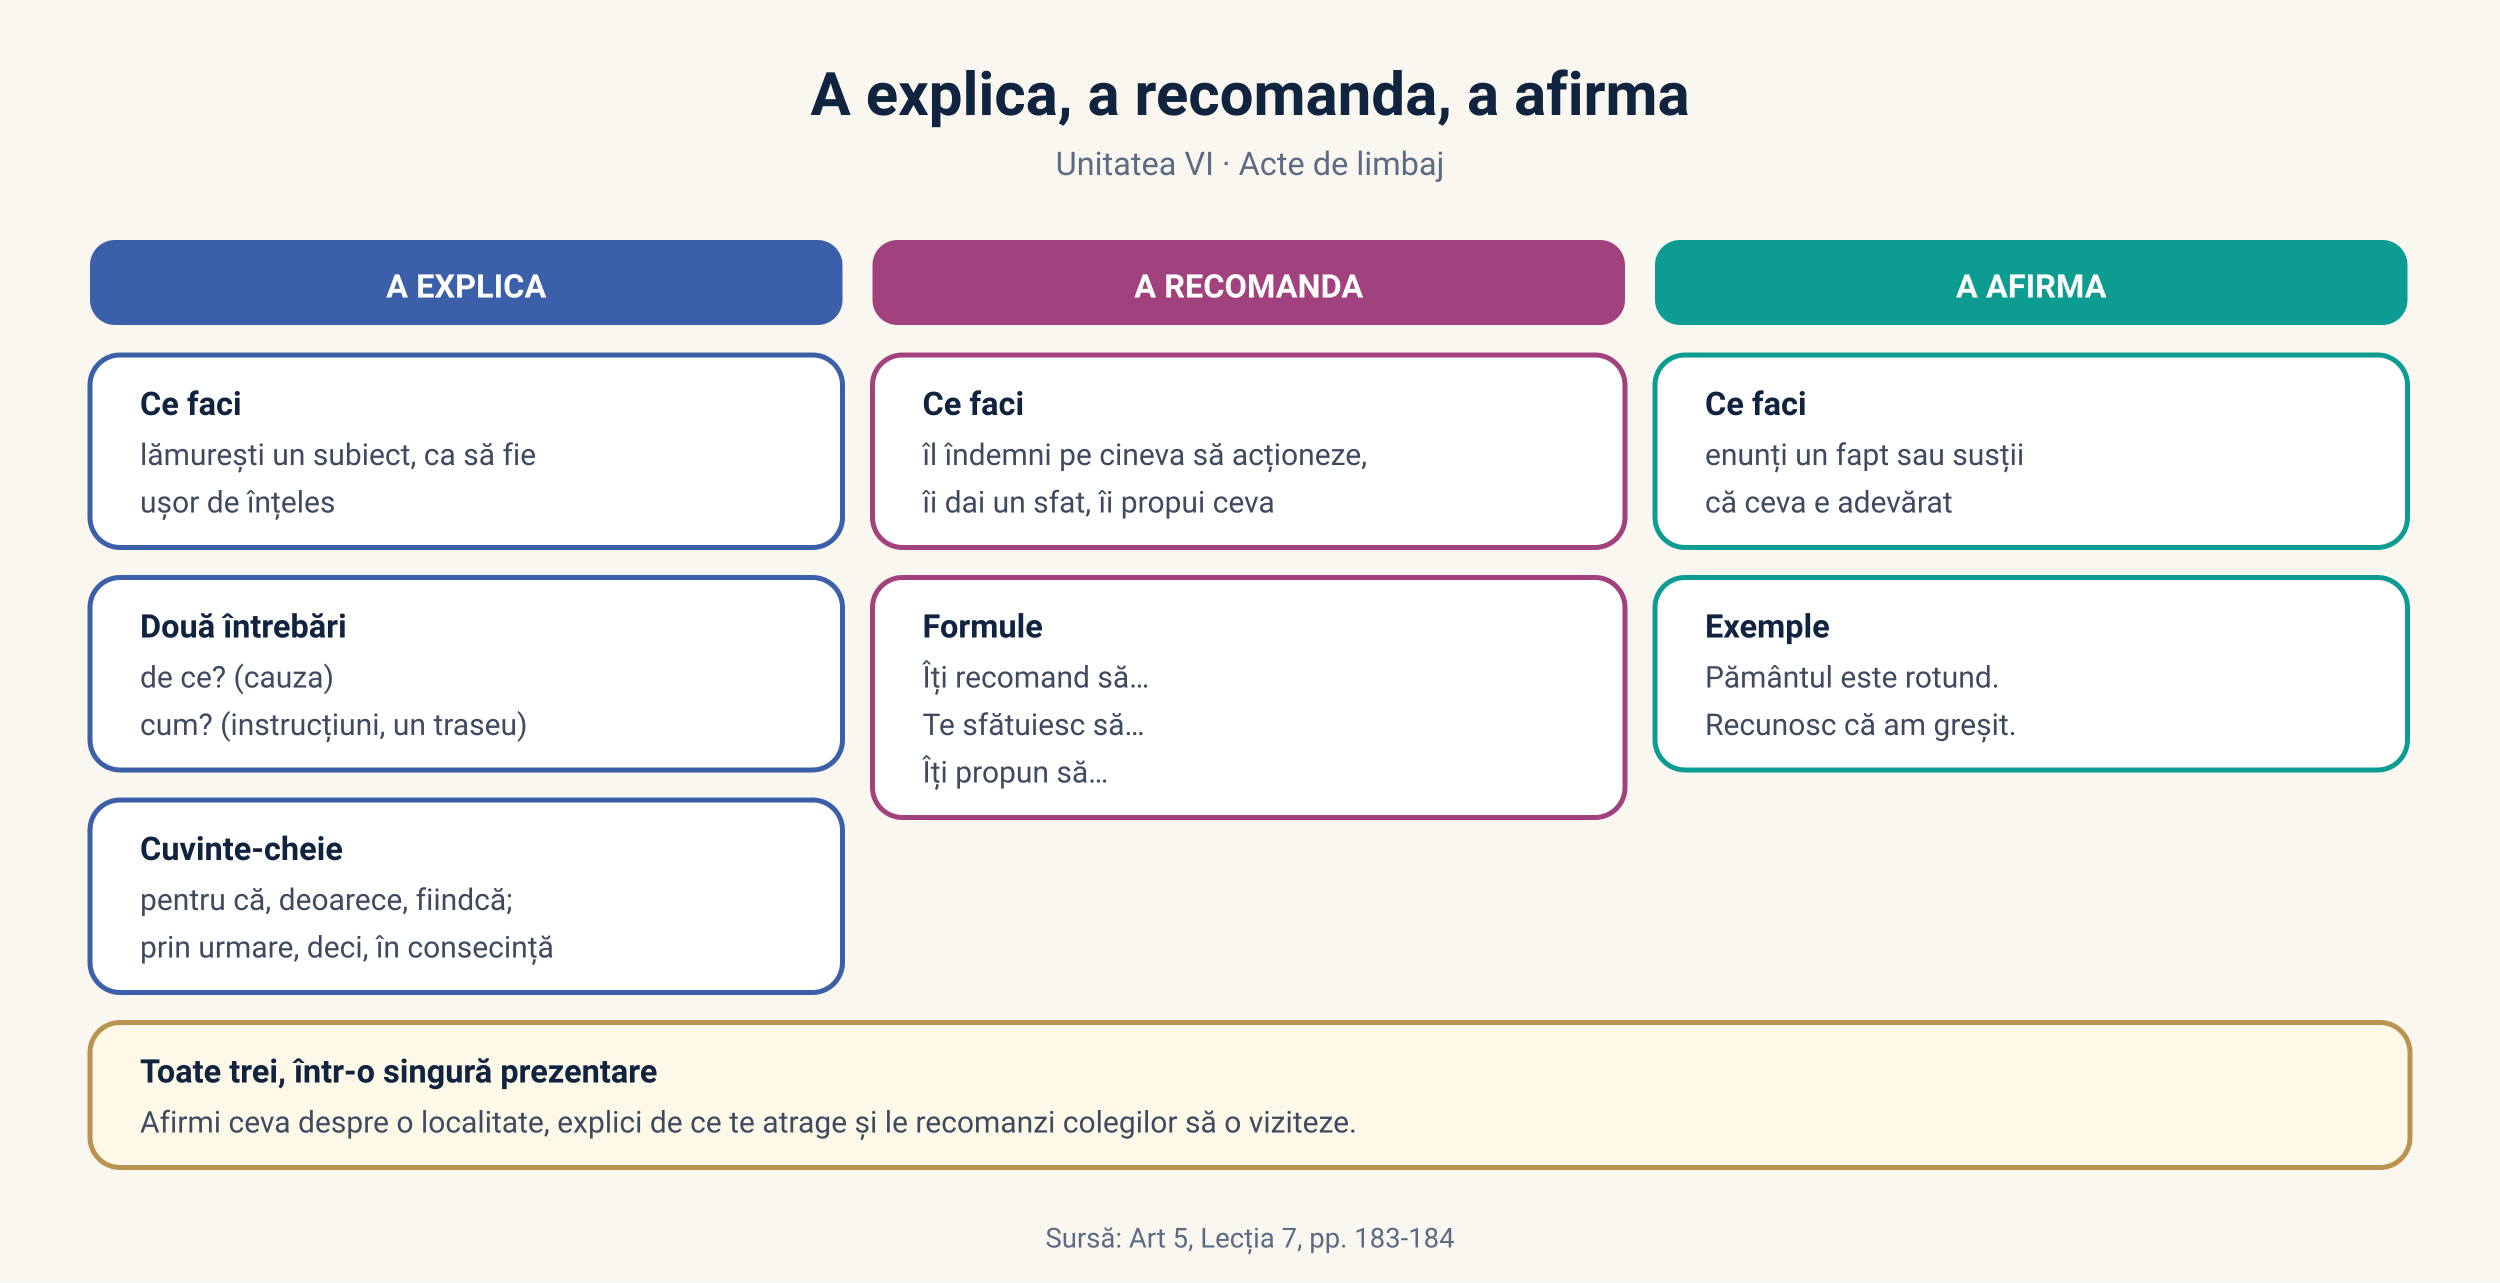
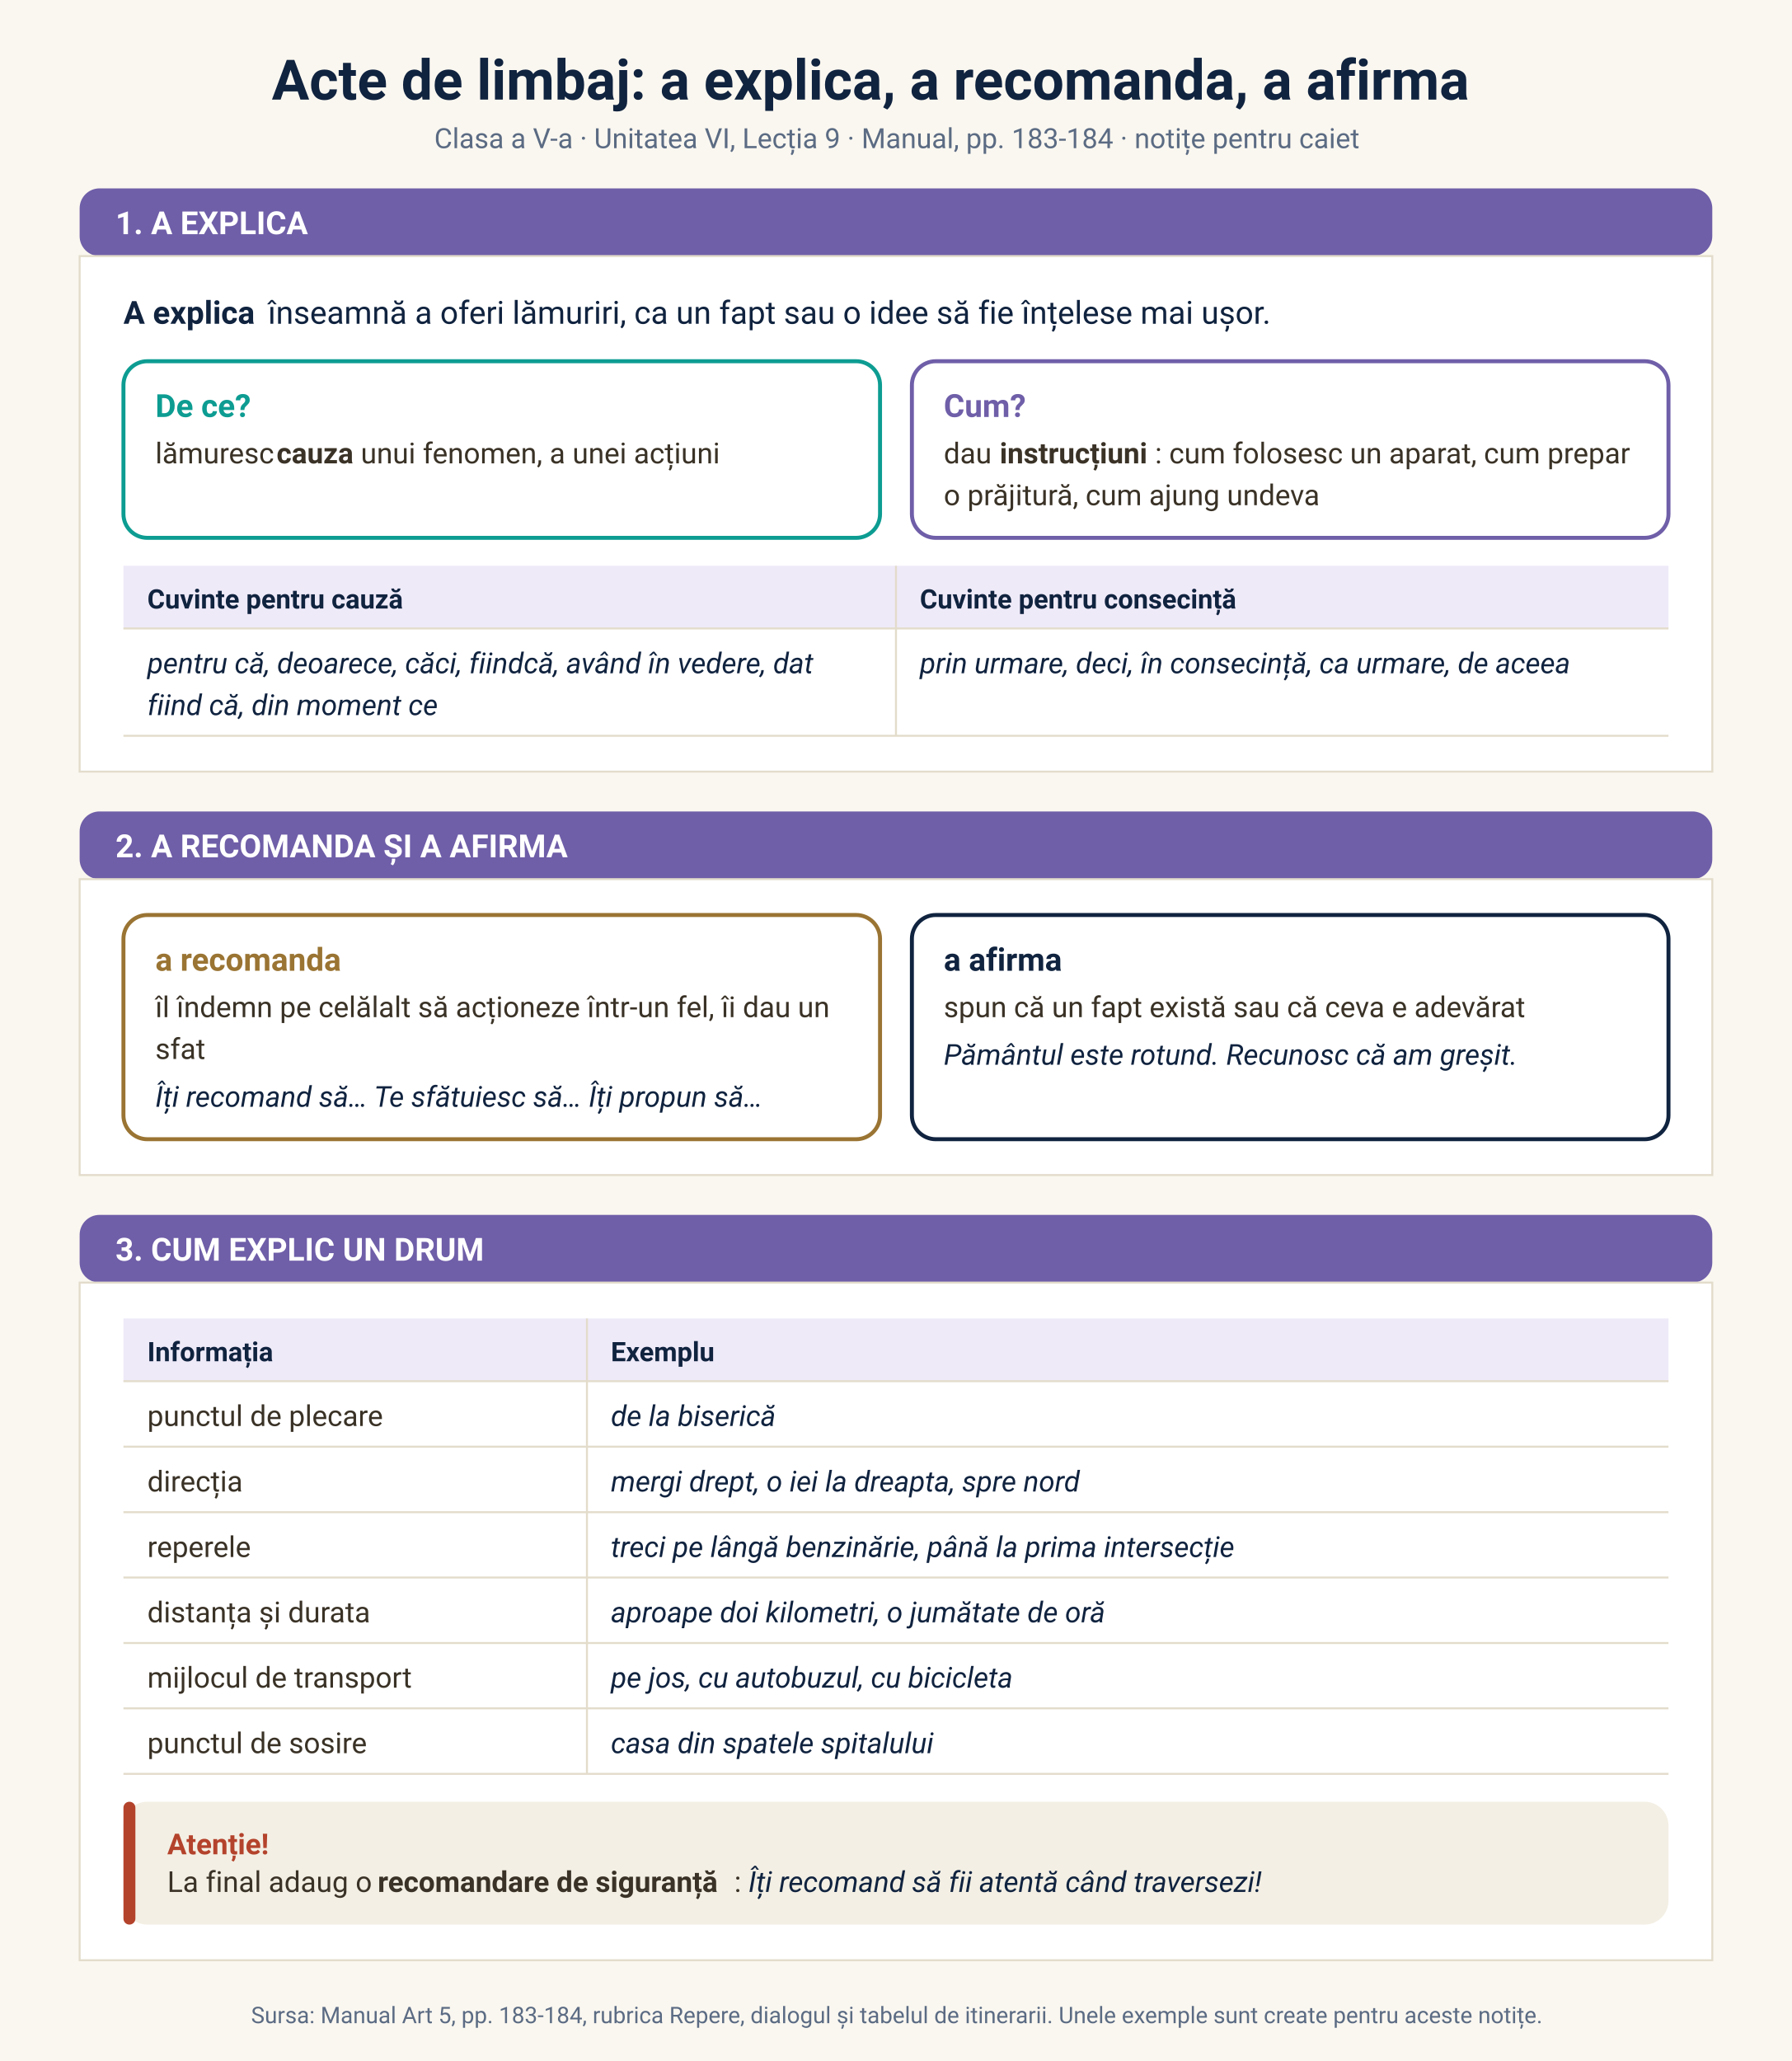
- <svg xmlns="http://www.w3.org/2000/svg" viewBox="0 0 1000 513" font-family="'Segoe UI', 'Plus Jakarta Sans', -apple-system, Roboto, sans-serif">
-   <rect width="1000" height="513" fill="#faf7f0" />
-   <text x="500" y="46" text-anchor="middle" font-size="24" font-weight="700" fill="#10233f">A explica, a recomanda, a afirma</text>
-   <text x="500" y="70" text-anchor="middle" font-size="13" fill="#5b6b83">Unitatea VI · Acte de limbaj</text>
-   <rect x="36" y="96" width="301" height="34" rx="10" fill="#3b5fa8" />
-   <text x="186.5" y="119" text-anchor="middle" font-size="13" font-weight="700" fill="#ffffff">A EXPLICA</text>
-   <rect x="36" y="142" width="301" height="77" rx="12" fill="#ffffff" stroke="#3b5fa8" stroke-width="2" />
-   <text x="56" y="166" font-size="13" font-weight="700" fill="#10233f">Ce faci</text>
-   <text x="56" y="186" font-size="12" fill="#3d4a5f">lămurești un subiect, ca să fie</text>
-   <text x="56" y="205" font-size="12" fill="#3d4a5f">ușor de înțeles</text>
-   <rect x="36" y="231" width="301" height="77" rx="12" fill="#ffffff" stroke="#3b5fa8" stroke-width="2" />
-   <text x="56" y="255" font-size="13" font-weight="700" fill="#10233f">Două întrebări</text>
-   <text x="56" y="275" font-size="12" fill="#3d4a5f">de ce? (cauza)</text>
-   <text x="56" y="294" font-size="12" fill="#3d4a5f">cum? (instrucțiuni, un traseu)</text>
-   <rect x="36" y="320" width="301" height="77" rx="12" fill="#ffffff" stroke="#3b5fa8" stroke-width="2" />
-   <text x="56" y="344" font-size="13" font-weight="700" fill="#10233f">Cuvinte-cheie</text>
-   <text x="56" y="364" font-size="12" fill="#3d4a5f">pentru că, deoarece, fiindcă;</text>
-   <text x="56" y="383" font-size="12" fill="#3d4a5f">prin urmare, deci, în consecință</text>
-   <rect x="349" y="96" width="301" height="34" rx="10" fill="#a1417e" />
-   <text x="499.5" y="119" text-anchor="middle" font-size="13" font-weight="700" fill="#ffffff">A RECOMANDA</text>
-   <rect x="349" y="142" width="301" height="77" rx="12" fill="#ffffff" stroke="#a1417e" stroke-width="2" />
-   <text x="369" y="166" font-size="13" font-weight="700" fill="#10233f">Ce faci</text>
-   <text x="369" y="186" font-size="12" fill="#3d4a5f">îl îndemni pe cineva să acționeze,</text>
-   <text x="369" y="205" font-size="12" fill="#3d4a5f">îi dai un sfat, îi propui ceva</text>
-   <rect x="349" y="231" width="301" height="96" rx="12" fill="#ffffff" stroke="#a1417e" stroke-width="2" />
-   <text x="369" y="255" font-size="13" font-weight="700" fill="#10233f">Formule</text>
-   <text x="369" y="275" font-size="12" fill="#3d4a5f">Îți recomand să…</text>
-   <text x="369" y="294" font-size="12" fill="#3d4a5f">Te sfătuiesc să…</text>
-   <text x="369" y="313" font-size="12" fill="#3d4a5f">Îți propun să…</text>
-   <rect x="662" y="96" width="301" height="34" rx="10" fill="#0d9c92" />
-   <text x="812.5" y="119" text-anchor="middle" font-size="13" font-weight="700" fill="#ffffff">A AFIRMA</text>
-   <rect x="662" y="142" width="301" height="77" rx="12" fill="#ffffff" stroke="#0d9c92" stroke-width="2" />
-   <text x="682" y="166" font-size="13" font-weight="700" fill="#10233f">Ce faci</text>
-   <text x="682" y="186" font-size="12" fill="#3d4a5f">enunți un fapt sau susții</text>
-   <text x="682" y="205" font-size="12" fill="#3d4a5f">că ceva e adevărat</text>
-   <rect x="662" y="231" width="301" height="77" rx="12" fill="#ffffff" stroke="#0d9c92" stroke-width="2" />
-   <text x="682" y="255" font-size="13" font-weight="700" fill="#10233f">Exemple</text>
-   <text x="682" y="275" font-size="12" fill="#3d4a5f">Pământul este rotund.</text>
-   <text x="682" y="294" font-size="12" fill="#3d4a5f">Recunosc că am greșit.</text>
-   <rect x="36" y="409" width="928" height="58" rx="12" fill="#fef8e9" stroke="#b8944f" stroke-width="2" />
-   <text x="56" y="433" font-size="13" font-weight="700" fill="#10233f">Toate trei, într-o singură prezentare</text>
-   <text x="56" y="453" font-size="12" fill="#3d4a5f">Afirmi ceva despre o localitate, explici de ce te atrage și le recomanzi colegilor să o viziteze.</text>
-   <text x="500" y="499" text-anchor="middle" font-size="11" fill="#5b6b83">Sursă: Art 5, Lecția 7, pp. 183-184</text>
+ <svg xmlns="http://www.w3.org/2000/svg" viewBox="0 0 900 1035" font-family="'Segoe UI', 'Plus Jakarta Sans', -apple-system, Roboto, sans-serif">
+   <rect width="900" height="1035" fill="#faf7f0" />
+   <text x="136.5" y="50.0" font-size="28" fill="#10233f" font-weight="700" textLength="629.2" lengthAdjust="spacing">Acte de limbaj: a explica, a recomanda, a afirma</text>
+   <text x="218.1" y="74.4" font-size="14" fill="#5b6b83" textLength="463.8" lengthAdjust="spacing">Clasa a V-a · Unitatea VI, Lecția 9 · Manual, pp. 183-184 · notițe pentru caiet</text>
+   <rect x="40" y="94.6" width="820" height="34" rx="10" fill="#6f5ea8" />
+   <text x="58" y="117.6" font-size="16" font-weight="700" fill="#ffffff">1. A EXPLICA</text>
+   <rect x="40" y="128.6" width="820" height="258.9" fill="#ffffff" stroke="#e3dccb" />
+   <text x="62.0" y="162.6" font-size="16" fill="#10233f" font-weight="700" textLength="68.3" lengthAdjust="spacing">A explica</text>
+   <text x="134.6" y="162.6" font-size="16" fill="#10233f" textLength="496.5" lengthAdjust="spacing">înseamnă a oferi lămuriri, ca un fapt sau o idee să fie înțelese mai ușor.</text>
+   <rect x="62.0" y="181.4" width="380.0" height="88.7" rx="12" fill="#ffffff" stroke="#0d9c92" stroke-width="2" />
+   <text x="78.0" y="209.4" font-size="16" fill="#0d9c92" font-weight="700" textLength="48.3" lengthAdjust="spacing">De ce?</text>
+   <text x="78.0" y="232.7" font-size="14.5" fill="#3a3226" textLength="57.0" lengthAdjust="spacing">lămuresc</text>
+   <text x="138.9" y="232.7" font-size="14.5" fill="#3a3226" font-weight="700" textLength="38.4" lengthAdjust="spacing">cauza</text>
+   <text x="181.2" y="232.7" font-size="14.5" fill="#3a3226" textLength="181.7" lengthAdjust="spacing">unui fenomen, a unei acțiuni</text>
+   <rect x="458.0" y="181.4" width="380.0" height="88.7" rx="12" fill="#ffffff" stroke="#6f5ea8" stroke-width="2" />
+   <text x="474.0" y="209.4" font-size="16" fill="#6f5ea8" font-weight="700" textLength="41.4" lengthAdjust="spacing">Cum?</text>
+   <text x="474.0" y="232.7" font-size="14.5" fill="#3a3226" textLength="24.2" lengthAdjust="spacing">dau</text>
+   <text x="502.1" y="232.7" font-size="14.5" fill="#3a3226" font-weight="700" textLength="78.0" lengthAdjust="spacing">instrucțiuni</text>
+   <text x="580.1" y="232.7" font-size="14.5" fill="#3a3226" textLength="235.6" lengthAdjust="spacing">: cum folosesc un aparat, cum prepar</text>
+   <text x="474.0" y="253.7" font-size="14.5" fill="#3a3226" textLength="191.4" lengthAdjust="spacing">o prăjitură, cum ajung undeva</text>
+   <rect x="62.0" y="284.1" width="776.0" height="31.6" fill="#efeaf8" />
+   <text x="74.0" y="305.6" font-size="13.5" fill="#10233f" font-weight="700" textLength="134.6" lengthAdjust="spacing">Cuvinte pentru cauză</text>
+   <text x="462.0" y="305.6" font-size="13.5" fill="#10233f" font-weight="700" textLength="166.1" lengthAdjust="spacing">Cuvinte pentru consecință</text>
+   <line x1="62.0" y1="315.6" x2="838.0" y2="315.6" stroke="#e3dccb" />
+   <text x="74.0" y="338.1" font-size="14.5" fill="#10233f" font-style="italic" textLength="337.1" lengthAdjust="spacing">pentru că, deoarece, căci, fiindcă, având în vedere, dat</text>
+   <text x="74.0" y="359.1" font-size="14.5" fill="#10233f" font-style="italic" textLength="146.7" lengthAdjust="spacing">fiind că, din moment ce</text>
+   <text x="462.0" y="338.1" font-size="14.5" fill="#10233f" font-style="italic" textLength="329.3" lengthAdjust="spacing">prin urmare, deci, în consecință, ca urmare, de aceea</text>
+   <line x1="62.0" y1="369.5" x2="838.0" y2="369.5" stroke="#e3dccb" />
+   <line x1="450.0" y1="284.1" x2="450.0" y2="369.5" stroke="#e3dccb" />
+   <rect x="40" y="407.5" width="820" height="34" rx="10" fill="#6f5ea8" />
+   <text x="58" y="430.5" font-size="16" font-weight="700" fill="#ffffff">2. A RECOMANDA ȘI A AFIRMA</text>
+   <rect x="40" y="441.5" width="820" height="148.6" fill="#ffffff" stroke="#e3dccb" />
+   <rect x="62.0" y="459.5" width="380.0" height="112.6" rx="12" fill="#ffffff" stroke="#9a7433" stroke-width="2" />
+   <text x="78.0" y="487.5" font-size="16" fill="#9a7433" font-weight="700" textLength="97.3" lengthAdjust="spacing">a recomanda</text>
+   <text x="78.0" y="510.8" font-size="14.5" fill="#3a3226" textLength="340.0" lengthAdjust="spacing">îl îndemn pe celălalt să acționeze într-un fel, îi dau un</text>
+   <text x="78.0" y="531.8" font-size="14.5" fill="#3a3226" textLength="22.9" lengthAdjust="spacing">sfat</text>
+   <text x="78.0" y="555.8" font-size="14.5" fill="#10233f" font-style="italic" textLength="305.3" lengthAdjust="spacing">Îți recomand să… Te sfătuiesc să… Îți propun să…</text>
+   <rect x="458.0" y="459.5" width="380.0" height="112.6" rx="12" fill="#ffffff" stroke="#10233f" stroke-width="2" />
+   <text x="474.0" y="487.5" font-size="16" fill="#10233f" font-weight="700" textLength="62.1" lengthAdjust="spacing">a afirma</text>
+   <text x="474.0" y="510.8" font-size="14.5" fill="#3a3226" textLength="285.6" lengthAdjust="spacing">spun că un fapt există sau că ceva e adevărat</text>
+   <text x="474.0" y="534.7" font-size="14.5" fill="#10233f" font-style="italic" textLength="284.5" lengthAdjust="spacing">Pământul este rotund. Recunosc că am greșit.</text>
+   <rect x="40" y="610.1" width="820" height="34" rx="10" fill="#6f5ea8" />
+   <text x="58" y="633.1" font-size="16" font-weight="700" fill="#ffffff">3. CUM EXPLIC UN DRUM</text>
+   <rect x="40" y="644.1" width="820" height="340.3" fill="#ffffff" stroke="#e3dccb" />
+   <rect x="62.0" y="662.1" width="776.0" height="31.6" fill="#efeaf8" />
+   <text x="74.0" y="683.6" font-size="13.5" fill="#10233f" font-weight="700" textLength="67.4" lengthAdjust="spacing">Informația</text>
+   <text x="306.8" y="683.6" font-size="13.5" fill="#10233f" font-weight="700" textLength="54.7" lengthAdjust="spacing">Exemplu</text>
+   <line x1="62.0" y1="693.6" x2="838.0" y2="693.6" stroke="#e3dccb" />
+   <text x="74.0" y="716.1" font-size="14.5" fill="#3a3226" textLength="118.6" lengthAdjust="spacing">punctul de plecare</text>
+   <text x="306.8" y="716.1" font-size="14.5" fill="#10233f" font-style="italic" textLength="82.1" lengthAdjust="spacing">de la biserică</text>
+   <line x1="62.0" y1="726.5" x2="838.0" y2="726.5" stroke="#e3dccb" />
+   <text x="74.0" y="749.0" font-size="14.5" fill="#3a3226" textLength="47.1" lengthAdjust="spacing">direcția</text>
+   <text x="306.8" y="749.0" font-size="14.5" fill="#10233f" font-style="italic" textLength="240.1" lengthAdjust="spacing">mergi drept, o iei la dreapta, spre nord</text>
+   <line x1="62.0" y1="759.4" x2="838.0" y2="759.4" stroke="#e3dccb" />
+   <text x="74.0" y="781.9" font-size="14.5" fill="#3a3226" textLength="52.3" lengthAdjust="spacing">reperele</text>
+   <text x="306.8" y="781.9" font-size="14.5" fill="#10233f" font-style="italic" textLength="317.4" lengthAdjust="spacing">treci pe lângă benzinărie, până la prima intersecție</text>
+   <line x1="62.0" y1="792.2" x2="838.0" y2="792.2" stroke="#e3dccb" />
+   <text x="74.0" y="814.7" font-size="14.5" fill="#3a3226" textLength="110.1" lengthAdjust="spacing">distanța și durata</text>
+   <text x="306.8" y="814.7" font-size="14.5" fill="#10233f" font-style="italic" textLength="253.0" lengthAdjust="spacing">aproape doi kilometri, o jumătate de oră</text>
+   <line x1="62.0" y1="825.1" x2="838.0" y2="825.1" stroke="#e3dccb" />
+   <text x="74.0" y="847.5" font-size="14.5" fill="#3a3226" textLength="132.7" lengthAdjust="spacing">mijlocul de transport</text>
+   <text x="306.8" y="847.5" font-size="14.5" fill="#10233f" font-style="italic" textLength="201.3" lengthAdjust="spacing">pe jos, cu autobuzul, cu bicicleta</text>
+   <line x1="62.0" y1="857.9" x2="838.0" y2="857.9" stroke="#e3dccb" />
+   <text x="74.0" y="880.4" font-size="14.5" fill="#3a3226" textLength="109.2" lengthAdjust="spacing">punctul de sosire</text>
+   <text x="306.8" y="880.4" font-size="14.5" fill="#10233f" font-style="italic" textLength="160.8" lengthAdjust="spacing">casa din spatele spitalului</text>
+   <line x1="62.0" y1="890.8" x2="838.0" y2="890.8" stroke="#e3dccb" />
+   <line x1="294.8" y1="662.1" x2="294.8" y2="890.8" stroke="#e3dccb" />
+   <rect x="62.0" y="904.8" width="776.0" height="61.7" rx="12" fill="#f3efe4" />
+   <rect x="62.0" y="904.8" width="6" height="61.7" rx="3" fill="#b4432c" />
+   <text x="84.0" y="931.2" font-size="14.5" fill="#b4432c" font-weight="700" textLength="54.8" lengthAdjust="spacing">Atenție!</text>
+   <text x="84.0" y="950.1" font-size="14.5" fill="#3a3226" textLength="101.8" lengthAdjust="spacing">La final adaug o</text>
+   <text x="189.7" y="950.1" font-size="14.5" fill="#3a3226" font-weight="700" textLength="179.1" lengthAdjust="spacing">recomandare de siguranță</text>
+   <text x="368.8" y="950.1" font-size="14.5" fill="#3a3226" textLength="3.2" lengthAdjust="spacing">:</text>
+   <text x="375.9" y="950.1" font-size="14.5" fill="#10233f" font-style="italic" textLength="259.1" lengthAdjust="spacing">Îți recomand să fii atentă când traversezi!</text>
+   <text x="126.1" y="1016.0" font-size="11.5" fill="#5b6b83" textLength="647.8" lengthAdjust="spacing">Sursa: Manual Art 5, pp. 183-184, rubrica Repere, dialogul și tabelul de itinerarii. Unele exemple sunt create pentru aceste notițe.</text>
</svg>
